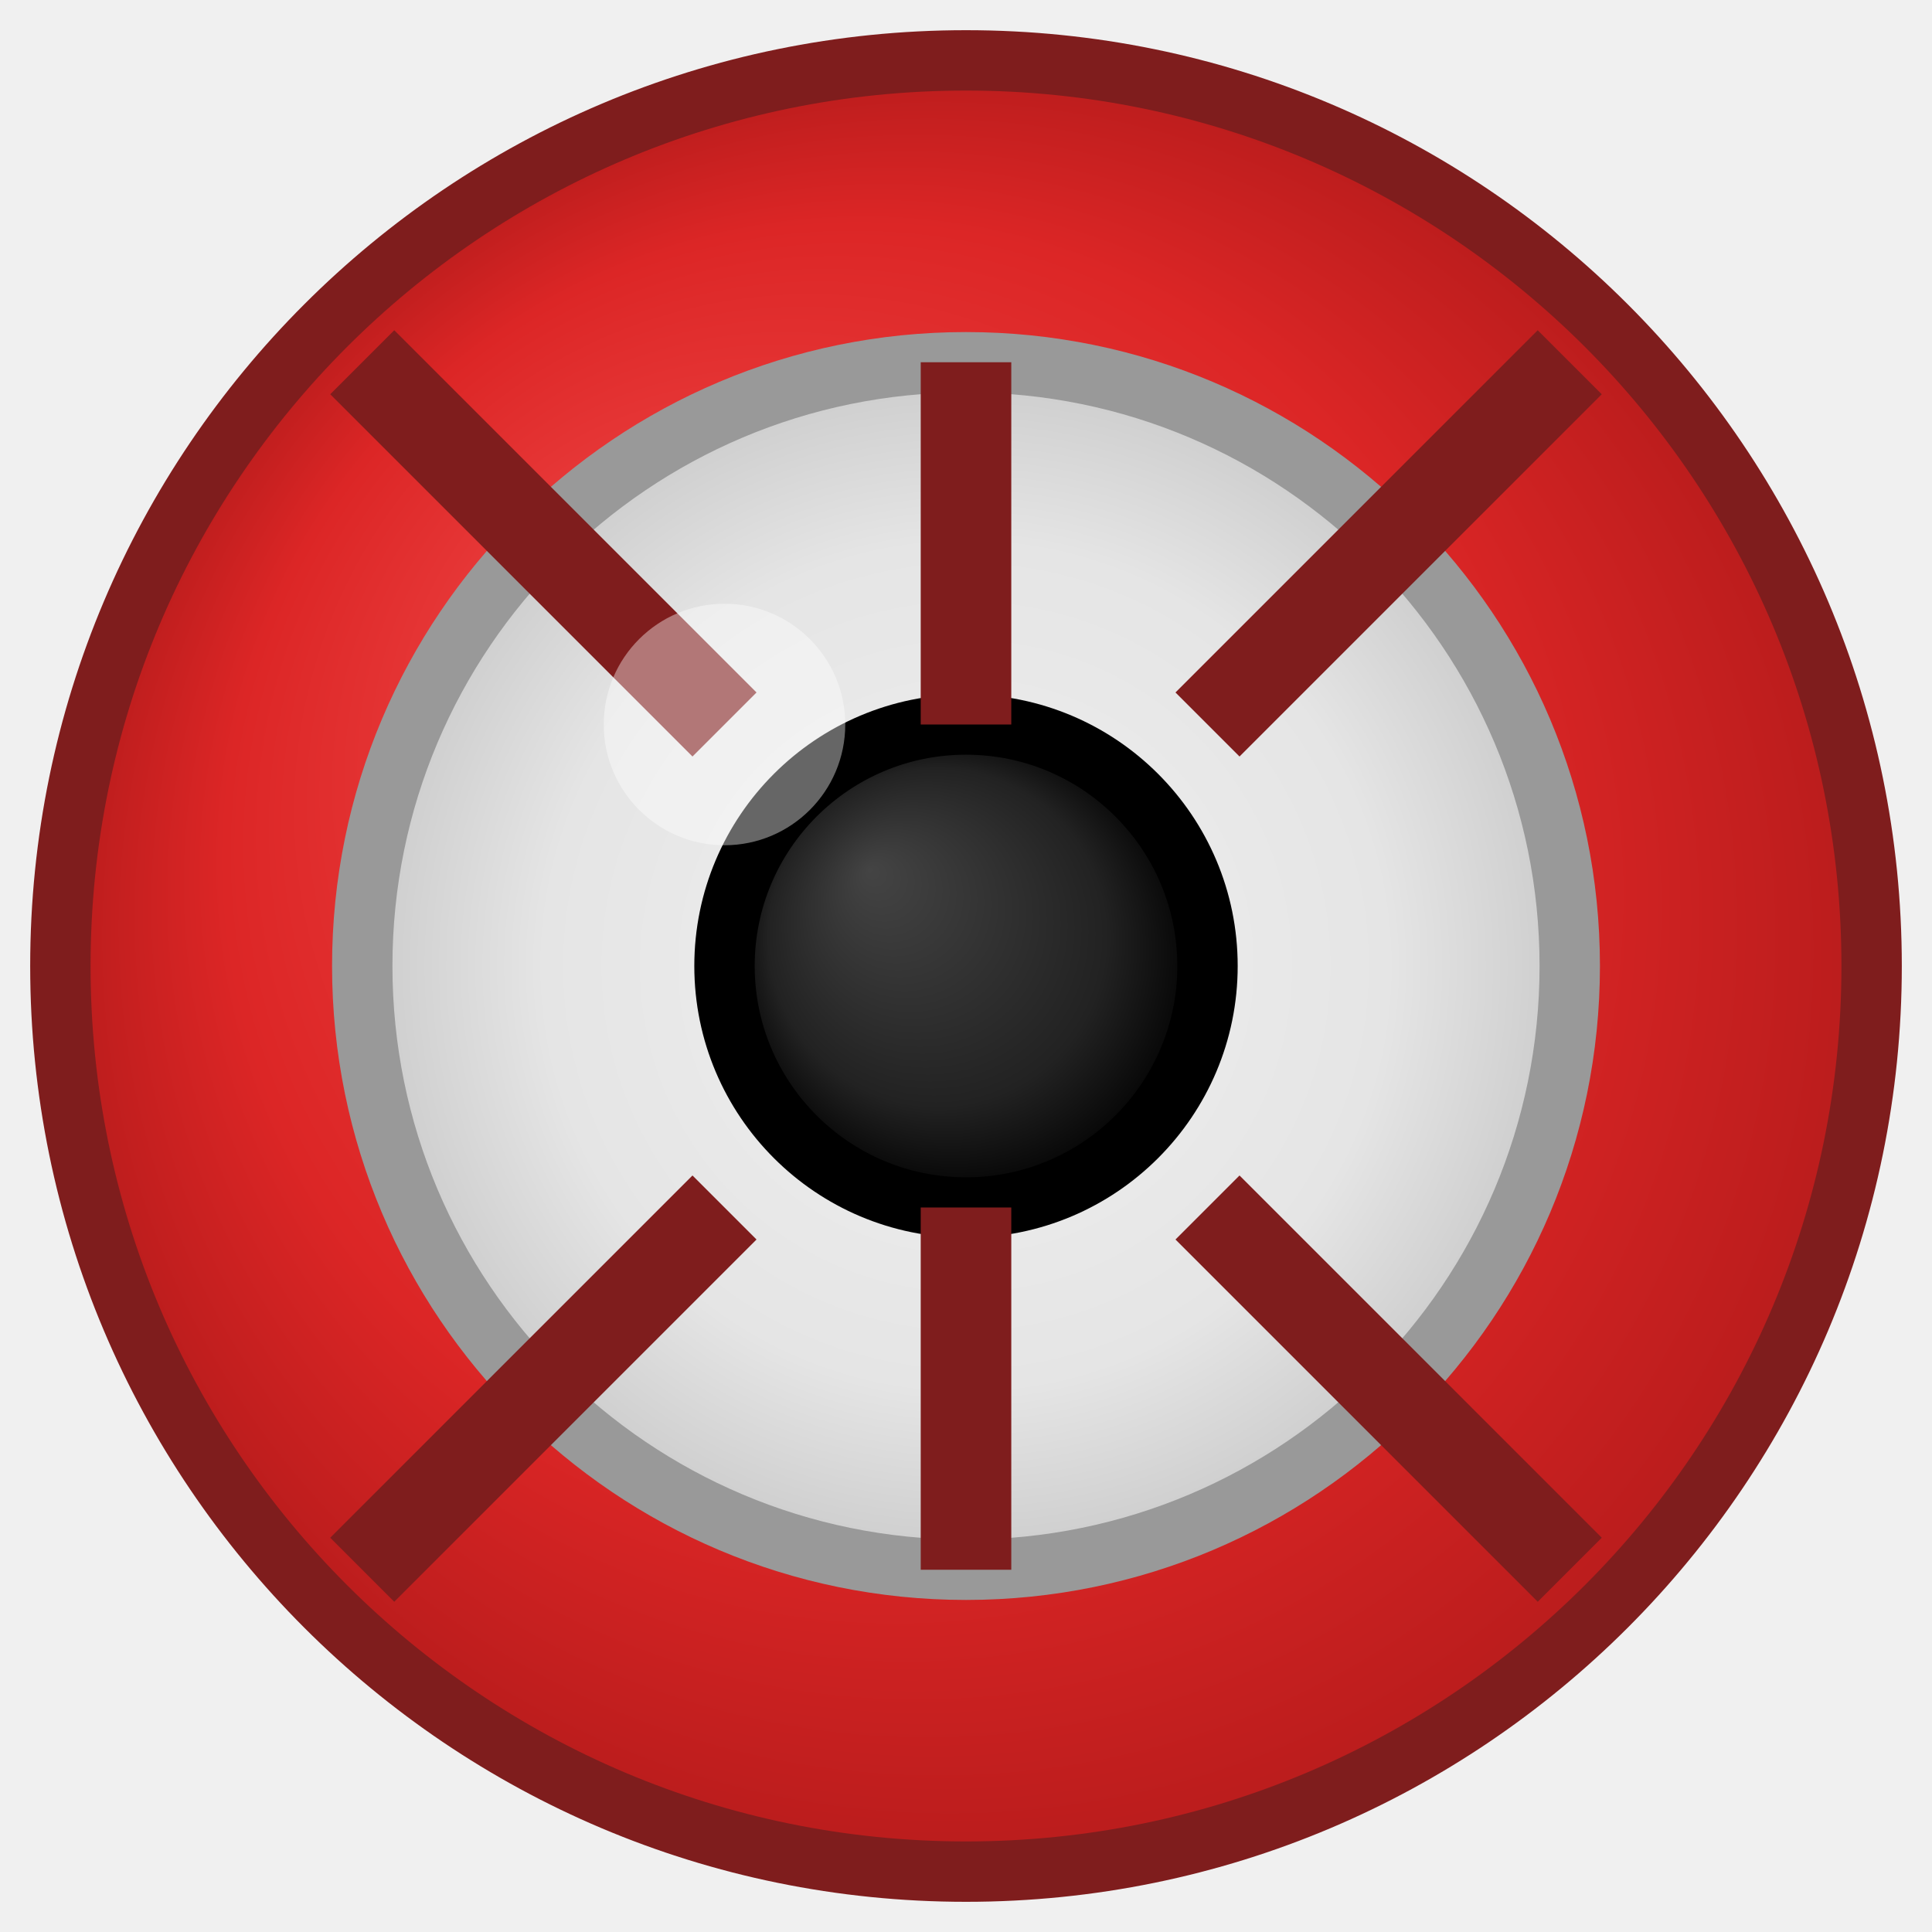
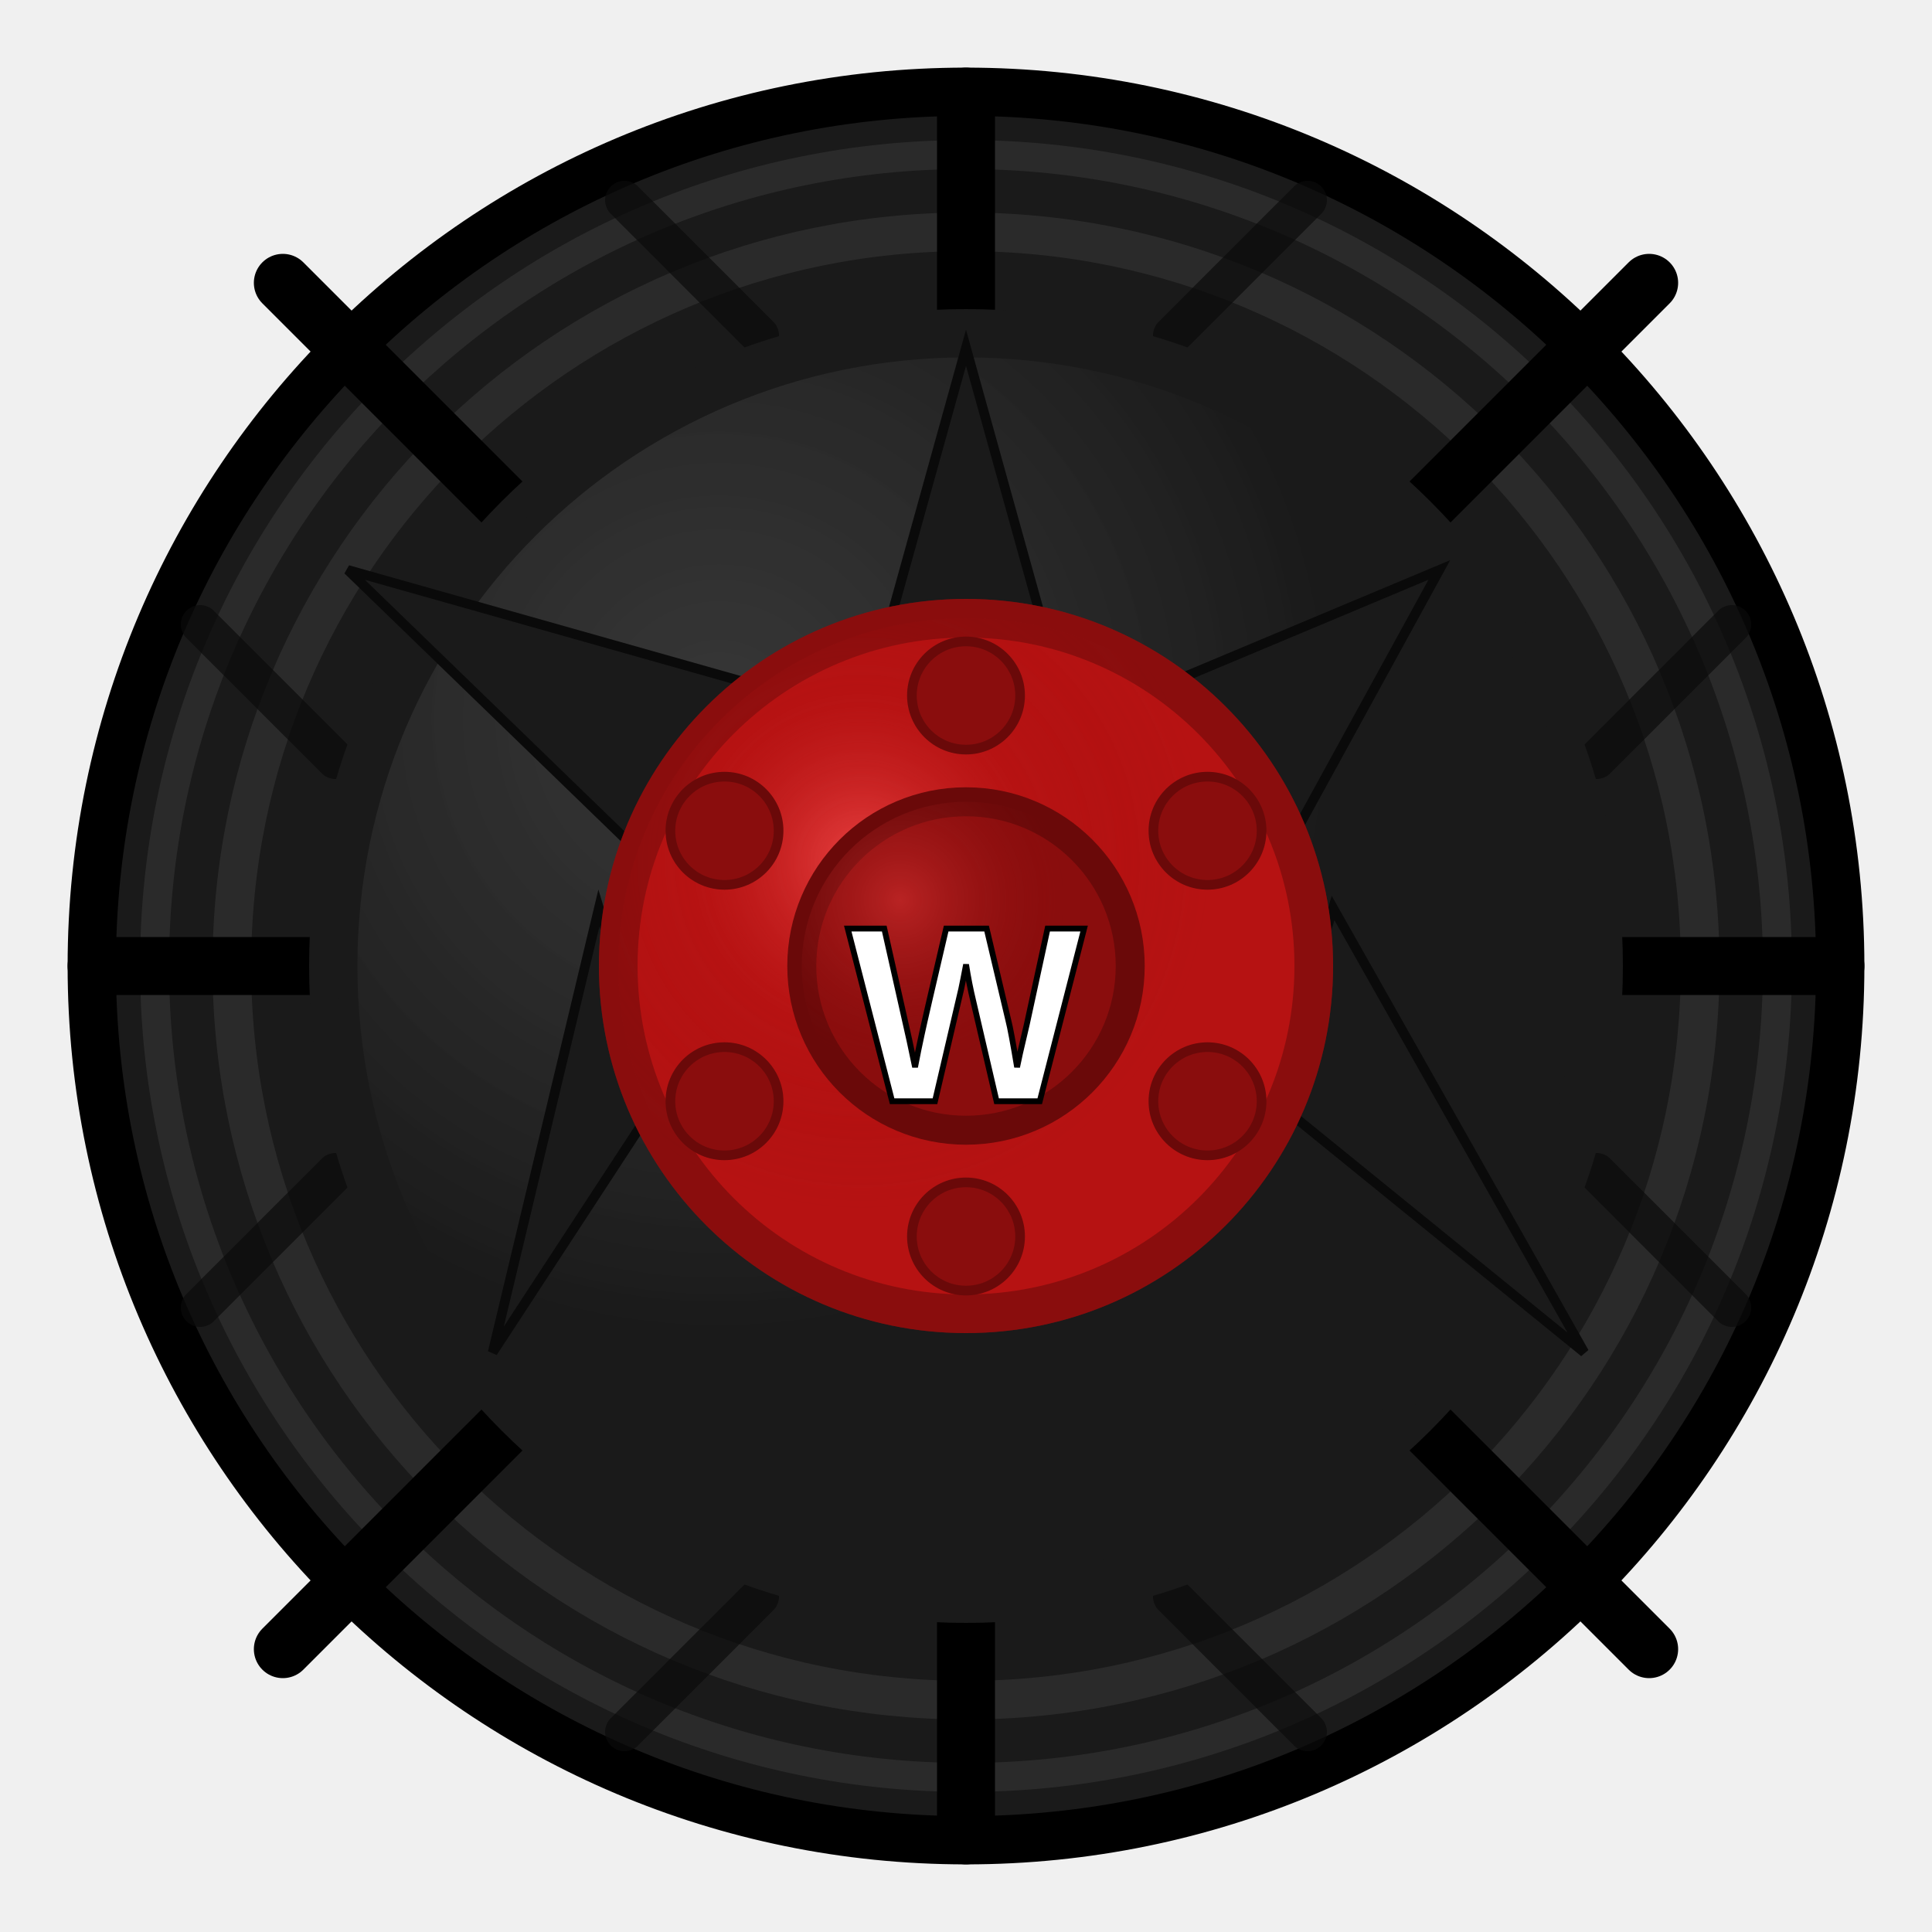
- <svg xmlns="http://www.w3.org/2000/svg" width="32" height="32" viewBox="0 0 32 32">
+ <svg xmlns="http://www.w3.org/2000/svg" viewBox="0 0 100 100">
+   <circle cx="50" cy="50" r="46" fill="#0a0a0a" stroke="#000" stroke-width="1" />
+   <circle cx="50" cy="50" r="45" fill="#1a1a1a" stroke="#000" stroke-width="2" />
+   <circle cx="50" cy="50" r="42" fill="none" stroke="#2a2a2a" stroke-width="1.5" />
+   <circle cx="50" cy="50" r="38" fill="none" stroke="#2a2a2a" stroke-width="2" />
+   <g stroke="#000" stroke-width="3" stroke-linecap="round">
+     <line x1="50" y1="5" x2="50" y2="22" />
+     <line x1="85.36" y1="14.64" x2="73.36" y2="26.64" />
+     <line x1="95" y1="50" x2="78" y2="50" />
+     <line x1="85.36" y1="85.36" x2="73.36" y2="73.36" />
+     <line x1="50" y1="95" x2="50" y2="78" />
+     <line x1="14.64" y1="85.36" x2="26.64" y2="73.36" />
+     <line x1="5" y1="50" x2="22" y2="50" />
+     <line x1="14.64" y1="14.64" x2="26.64" y2="26.64" />
+   </g>
+   <g stroke="#0a0a0a" stroke-width="2" stroke-linecap="round" opacity="0.7">
+     <line x1="67.68" y1="10.36" x2="60.68" y2="17.36" />
+     <line x1="89.64" y1="32.32" x2="82.64" y2="39.32" />
+     <line x1="89.64" y1="67.68" x2="82.64" y2="60.68" />
+     <line x1="67.68" y1="89.64" x2="60.68" y2="82.64" />
+     <line x1="32.32" y1="89.64" x2="39.32" y2="82.64" />
+     <line x1="10.36" y1="67.68" x2="17.36" y2="60.68" />
+     <line x1="10.36" y1="32.32" x2="17.36" y2="39.32" />
+     <line x1="32.32" y1="10.36" x2="39.32" y2="17.36" />
+   </g>
+   <circle cx="50" cy="50" r="33" fill="#2a2a2a" stroke="#1a1a1a" stroke-width="2" />
+   <circle cx="50" cy="50" r="32" fill="url(#rimGradient)" stroke="#1a1a1a" stroke-width="1" />
+   <g fill="#1a1a1a" stroke="#0a0a0a" stroke-width="0.5">
+     <path d="M 50 18 L 55 36 L 45 36 Z" />
+     <path d="M 74.5 29.5 L 66 45 L 59 36 Z" />
+     <path d="M 82 70 L 66 57 L 69 47 Z" />
+     <path d="M 25.5 70 L 34 57 L 31 47 Z" />
+     <path d="M 18 29.5 L 34 45 L 41 36 Z" />
+   </g>
+   <circle cx="50" cy="50" r="19" fill="#8a0d0d" opacity="0.5" />
+   <circle cx="50" cy="50" r="18" fill="#b61212" stroke="#8a0d0d" stroke-width="2" />
+   <circle cx="50" cy="50" r="18" fill="url(#hubGradient)" opacity="0.7" />
+   <g fill="#8a0d0d" stroke="#6a0909" stroke-width="0.5">
+     <circle cx="50" cy="36" r="2.8" />
+     <circle cx="62.5" cy="43" r="2.8" />
+     <circle cx="62.5" cy="57" r="2.8" />
+     <circle cx="50" cy="64" r="2.8" />
+     <circle cx="37.5" cy="57" r="2.8" />
+     <circle cx="37.5" cy="43" r="2.8" />
+   </g>
+   <circle cx="50" cy="50" r="9" fill="#6a0909" opacity="0.5" />
+   <circle cx="50" cy="50" r="8.5" fill="#8a0d0d" stroke="#6a0909" stroke-width="1.5" />
+   <circle cx="50" cy="50" r="8.5" fill="url(#logoGradient)" opacity="0.4" />
+   <text x="50" y="57" font-family="Arial, sans-serif" font-size="13" font-weight="bold" fill="#fff" text-anchor="middle" stroke="#000" stroke-width="0.3">W</text>
  <defs>
-     <radialGradient id="hubcapGradient" cx="50%" cy="50%" r="50%" fx="30%" fy="30%">
-       <stop offset="0%" stop-color="#ef4444" />
-       <stop offset="70%" stop-color="#dc2626" />
-       <stop offset="100%" stop-color="#b91c1c" />
+     <radialGradient id="hubGradient" cx="35%" cy="35%">
+       <stop offset="0%" style="stop-color:#ff5555;stop-opacity:1" />
+       <stop offset="50%" style="stop-color:#b61212;stop-opacity:0.3" />
+       <stop offset="100%" style="stop-color:#8a0d0d;stop-opacity:0" />
    </radialGradient>
-     <radialGradient id="rimGradient" cx="50%" cy="50%" r="50%">
-       <stop offset="0%" stop-color="#f0f0f0" />
-       <stop offset="70%" stop-color="#e5e5e5" />
-       <stop offset="100%" stop-color="#cccccc" />
+     <radialGradient id="rimGradient" cx="30%" cy="30%">
+       <stop offset="0%" style="stop-color:#3a3a3a;stop-opacity:0.8" />
+       <stop offset="100%" style="stop-color:#1a1a1a;stop-opacity:1" />
    </radialGradient>
-     <radialGradient id="centerGradient" cx="50%" cy="50%" r="50%" fx="30%" fy="30%">
-       <stop offset="0%" stop-color="#444444" />
-       <stop offset="70%" stop-color="#222222" />
-       <stop offset="100%" stop-color="#000000" />
+     <radialGradient id="logoGradient" cx="30%" cy="30%">
+       <stop offset="0%" style="stop-color:#ff4444;stop-opacity:1" />
+       <stop offset="100%" style="stop-color:#8a0d0d;stop-opacity:0" />
    </radialGradient>
  </defs>
-   <circle cx="16" cy="16" r="15" fill="url(#hubcapGradient)" stroke="#7f1d1d" stroke-width="1" />
-   <circle cx="16" cy="16" r="10" fill="url(#rimGradient)" stroke="#999999" stroke-width="1" />
-   <circle cx="16" cy="16" r="4" fill="url(#centerGradient)" stroke="#000" stroke-width="1" />
-   <g stroke="#7f1d1d" stroke-width="1.5">
-     <line x1="16" y1="6" x2="16" y2="12" />
-     <line x1="26" y1="6" x2="20" y2="12" />
-     <line x1="26" y1="26" x2="20" y2="20" />
-     <line x1="16" y1="26" x2="16" y2="20" />
-     <line x1="6" y1="26" x2="12" y2="20" />
-     <line x1="6" y1="6" x2="12" y2="12" />
-   </g>
-   <circle cx="12" cy="12" r="2" fill="#ffffff" fill-opacity="0.4" />
</svg>
